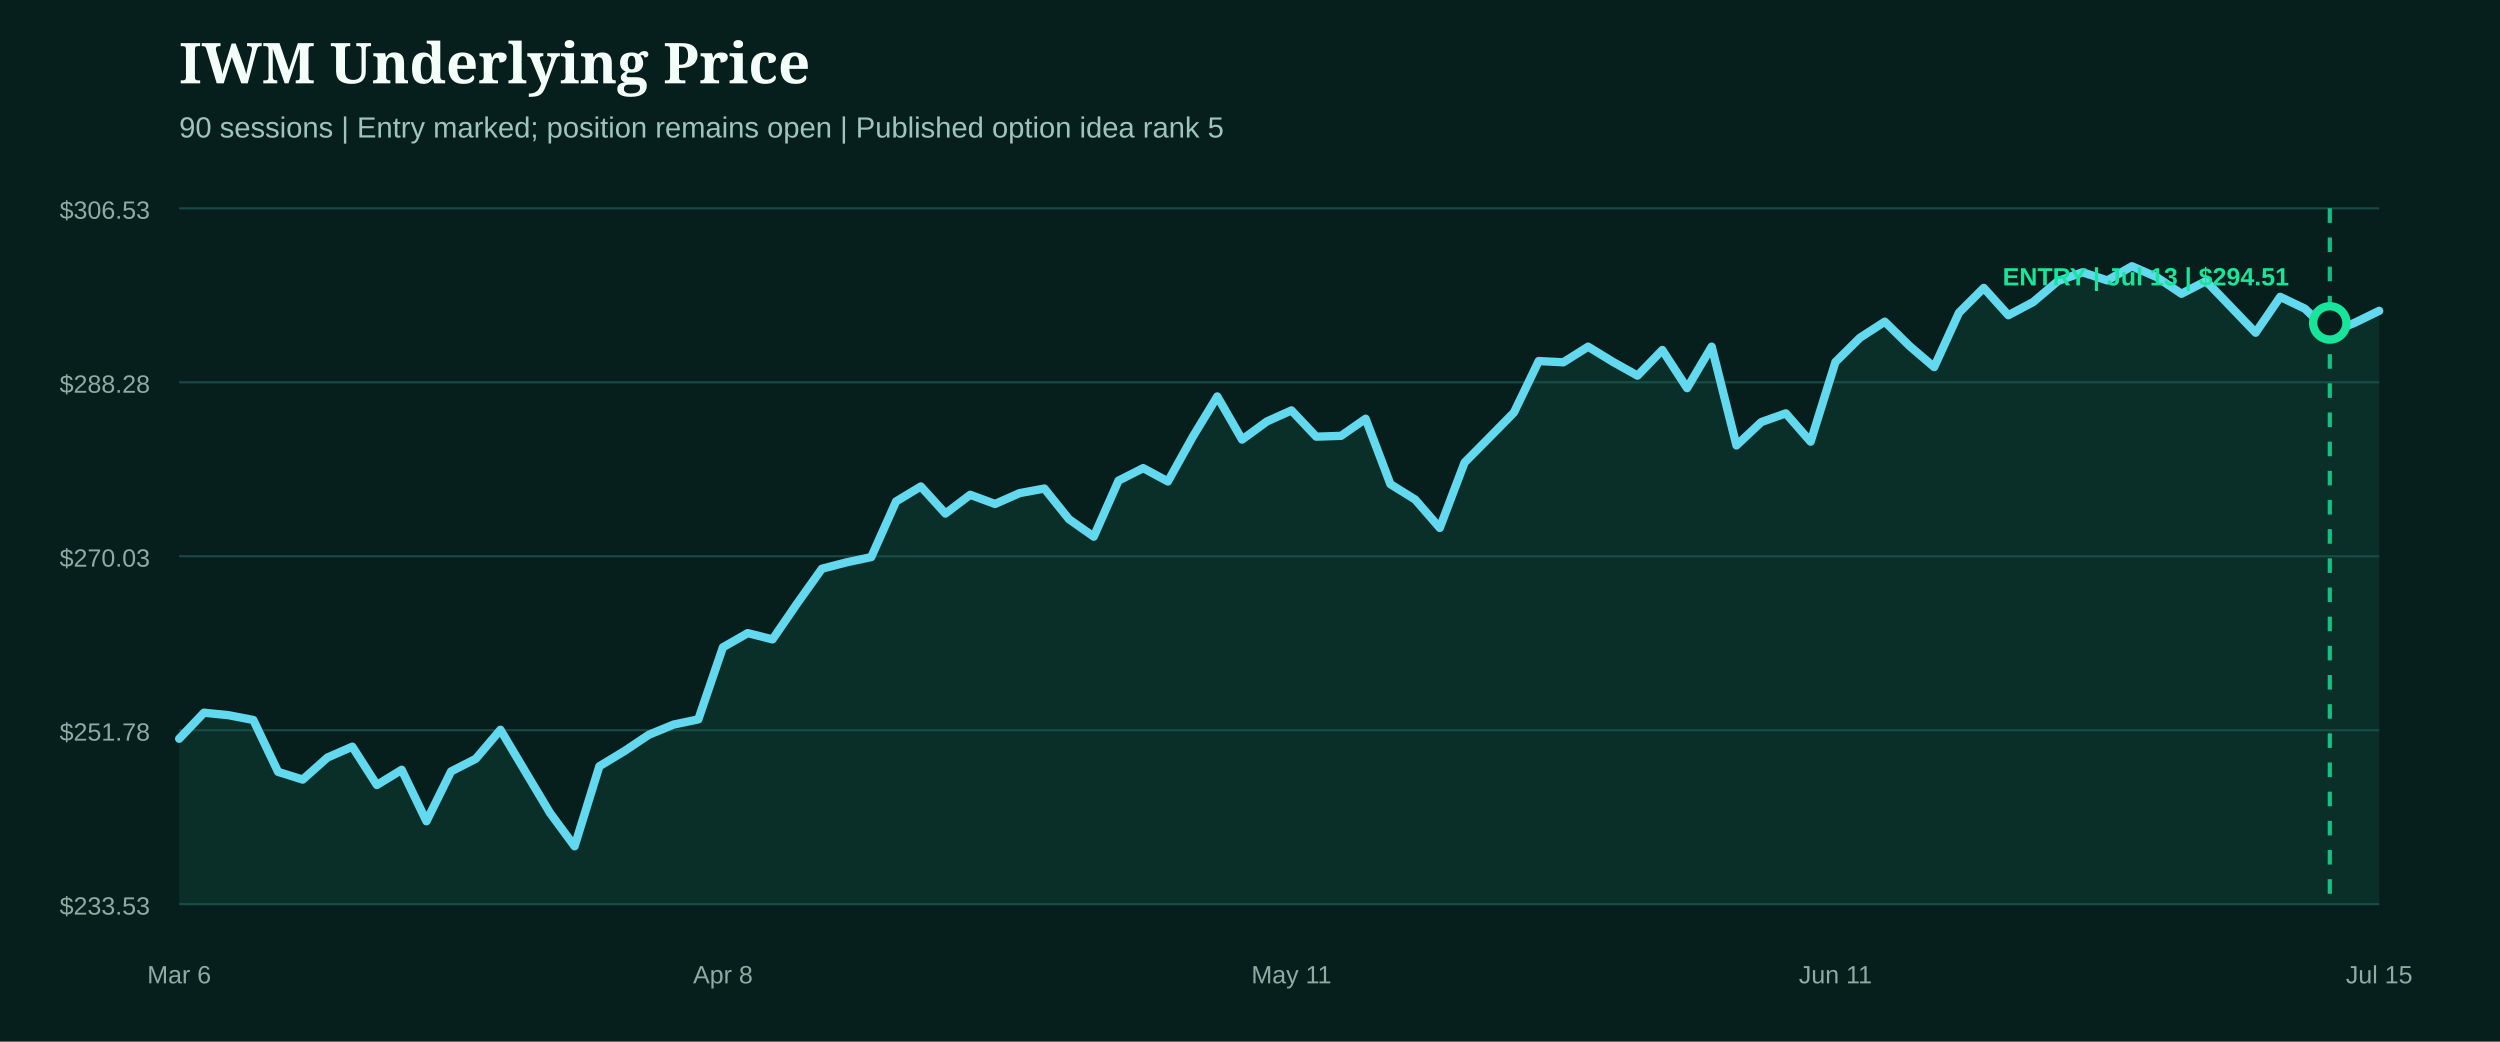
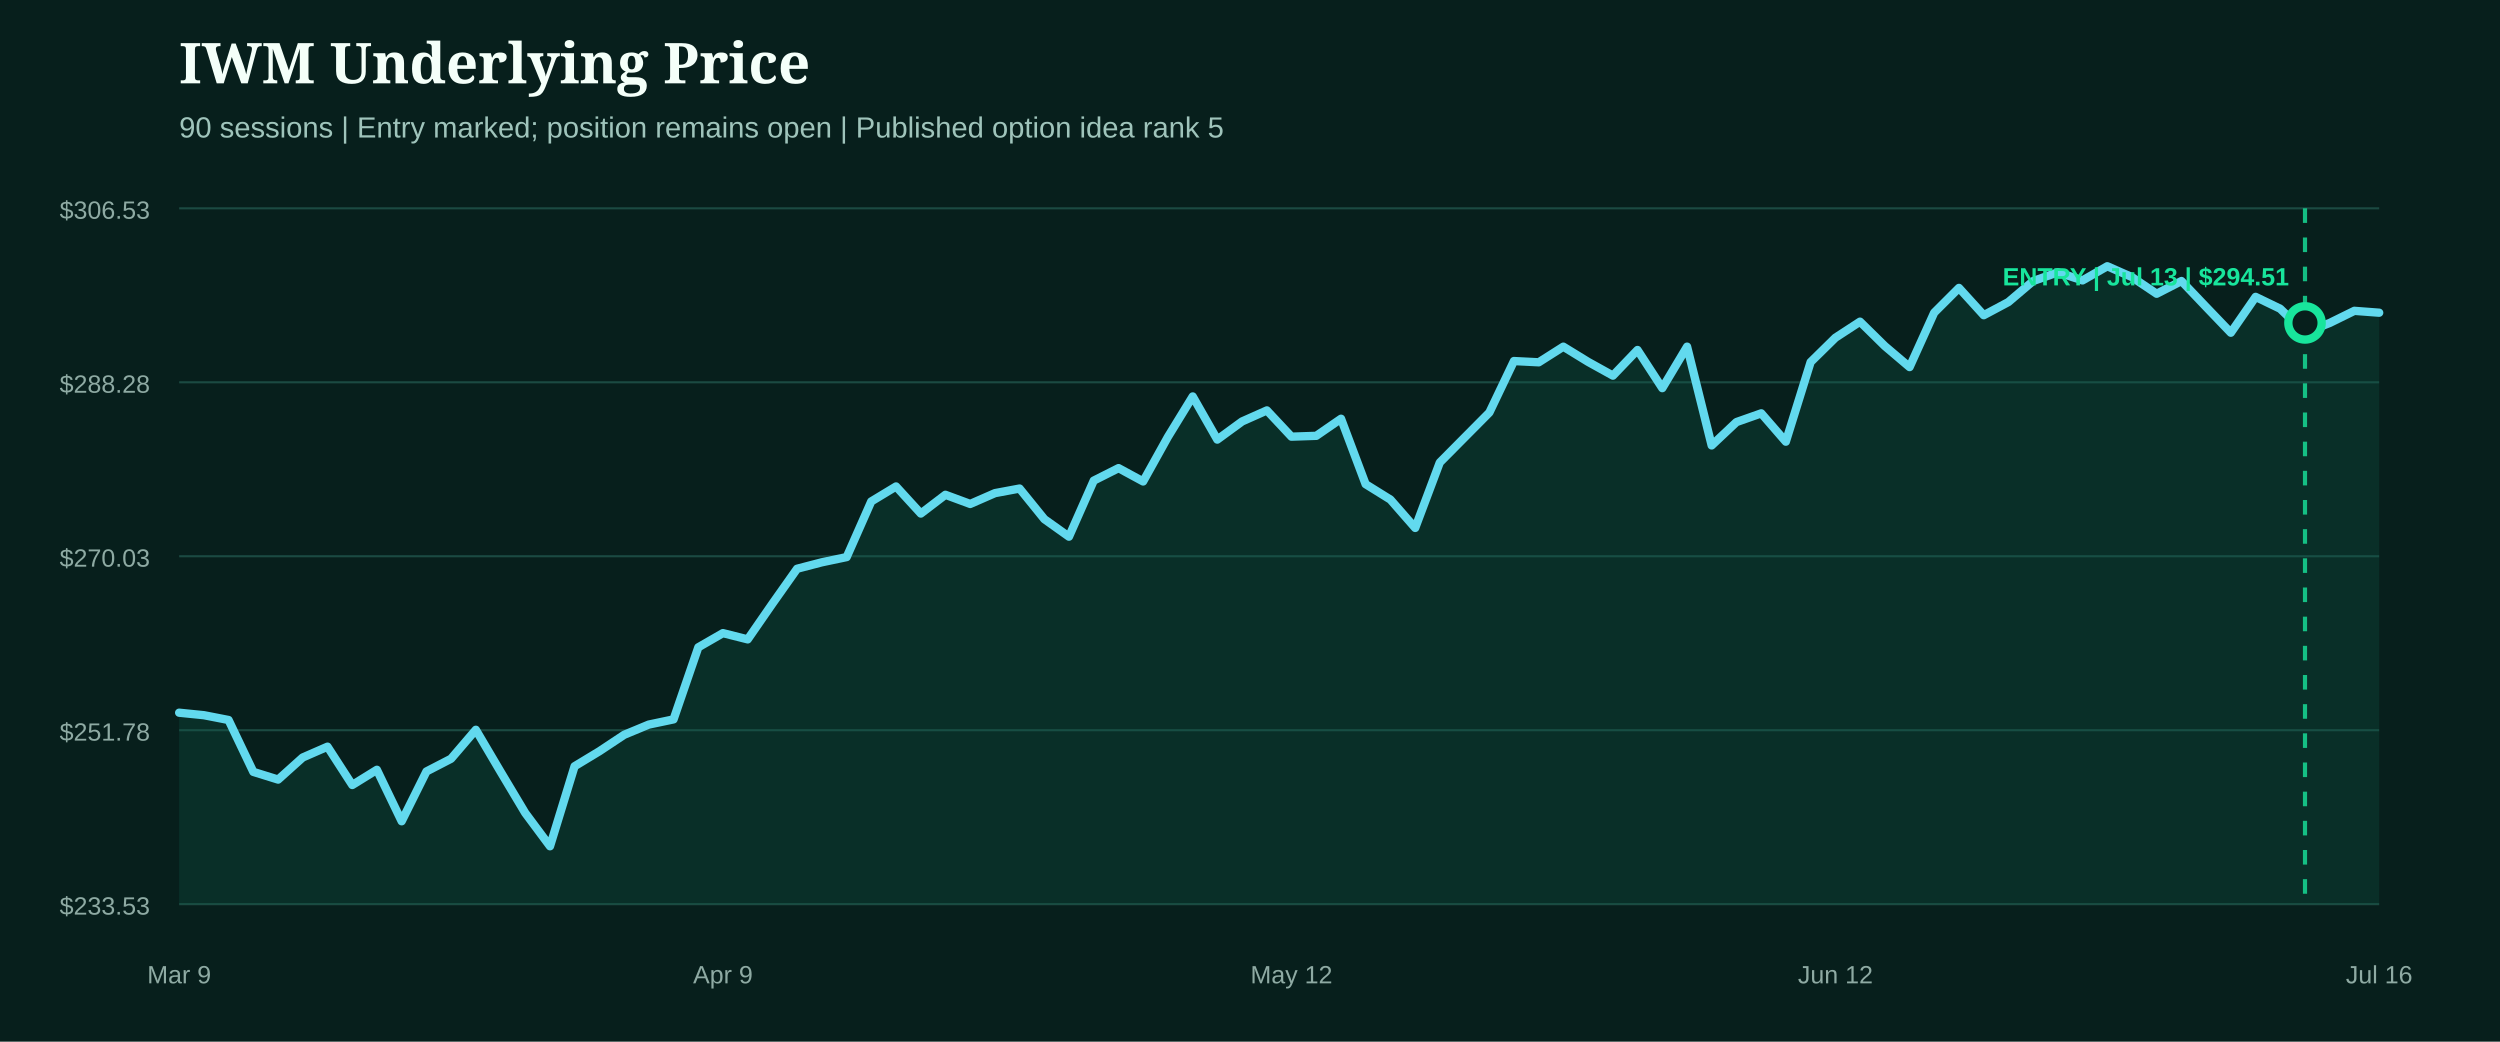
<svg xmlns="http://www.w3.org/2000/svg" width="1200" height="500" viewBox="0 0 1200 500" role="img" aria-label="IWM underlying price from entry">
  <rect width="1200" height="500" fill="#071f1c" />
  <style>.head{fill:#f4fff9;font:800 27px Georgia,serif}.sub{fill:#9fc4bb;font:14px Arial,sans-serif}.axis{fill:#8eaaa3;font:12px Arial,sans-serif}.marker{font:800 12px Arial,sans-serif}</style>
  <text x="86" y="40" class="head">IWM Underlying Price</text>
  <text x="86" y="66" class="sub">90 sessions | Entry marked; position remains open | Published option idea rank 5</text>
  <line x1="86" x2="1142" y1="100.0" y2="100.0" stroke="#1b4a42" stroke-width="1" />
  <text x="72" y="105.0" text-anchor="end" class="axis">$306.53</text>
  <line x1="86" x2="1142" y1="183.5" y2="183.5" stroke="#1b4a42" stroke-width="1" />
  <text x="72" y="188.5" text-anchor="end" class="axis">$288.28</text>
  <line x1="86" x2="1142" y1="267.0" y2="267.0" stroke="#1b4a42" stroke-width="1" />
  <text x="72" y="272.0" text-anchor="end" class="axis">$270.03</text>
  <line x1="86" x2="1142" y1="350.5" y2="350.5" stroke="#1b4a42" stroke-width="1" />
  <text x="72" y="355.5" text-anchor="end" class="axis">$251.78</text>
  <line x1="86" x2="1142" y1="434.0" y2="434.0" stroke="#1b4a42" stroke-width="1" />
  <text x="72" y="439.0" text-anchor="end" class="axis">$233.53</text>
-   <path d="M86.0,354.6 L97.9,342.1 L109.7,343.3 L121.6,345.6 L133.5,370.5 L145.3,374.2 L157.2,363.6 L169.1,358.4 L180.9,376.8 L192.8,369.5 L204.7,394.2 L216.5,370.3 L228.4,364.2 L240.2,350.3 L252.1,370.3 L264.0,390.2 L275.8,406.2 L287.7,367.8 L299.6,360.6 L311.4,352.7 L323.3,347.8 L335.2,345.3 L347.0,310.7 L358.9,303.9 L370.8,306.9 L382.6,289.7 L394.5,273.0 L406.4,269.9 L418.2,267.4 L430.1,240.7 L442.0,233.5 L453.8,246.5 L465.7,237.5 L477.6,241.9 L489.4,236.7 L501.3,234.5 L513.1,249.2 L525.0,257.6 L536.9,230.7 L548.7,224.7 L560.6,231.1 L572.5,209.7 L584.3,190.3 L596.2,211.0 L608.1,202.3 L619.9,197.0 L631.8,209.6 L643.7,209.2 L655.5,201.0 L667.4,232.4 L679.3,239.8 L691.1,253.4 L703.0,222.0 L714.9,210.0 L726.7,198.0 L738.6,173.3 L750.4,173.9 L762.3,166.4 L774.2,173.7 L786.0,180.3 L797.9,168.0 L809.8,186.3 L821.6,166.4 L833.5,213.8 L845.4,202.6 L857.2,198.4 L869.1,212.0 L881.0,173.8 L892.8,162.1 L904.7,154.4 L916.6,166.1 L928.4,176.2 L940.3,150.1 L952.2,138.2 L964.0,151.3 L975.9,145.0 L987.8,134.9 L999.6,130.7 L1011.5,134.6 L1023.3,127.8 L1035.2,133.0 L1047.1,141.0 L1058.9,134.9 L1070.8,147.3 L1082.7,159.7 L1094.5,142.5 L1106.4,148.2 L1118.3,159.7 L1130.1,155.0 L1142.0,149.2 L1142.0,434.0 L86.0,434.0 Z" fill="#0f5949" opacity="0.28" />
-   <path d="M86.0,354.6 L97.9,342.1 L109.7,343.3 L121.6,345.6 L133.5,370.5 L145.3,374.2 L157.2,363.6 L169.1,358.4 L180.9,376.8 L192.8,369.5 L204.7,394.2 L216.5,370.3 L228.4,364.2 L240.2,350.3 L252.1,370.3 L264.0,390.2 L275.8,406.2 L287.7,367.8 L299.6,360.6 L311.4,352.7 L323.3,347.8 L335.2,345.3 L347.0,310.7 L358.9,303.9 L370.8,306.9 L382.6,289.7 L394.5,273.0 L406.4,269.9 L418.2,267.4 L430.1,240.7 L442.0,233.5 L453.8,246.5 L465.7,237.5 L477.6,241.9 L489.4,236.7 L501.3,234.5 L513.1,249.2 L525.0,257.6 L536.9,230.7 L548.7,224.7 L560.6,231.1 L572.5,209.7 L584.3,190.3 L596.2,211.0 L608.1,202.3 L619.9,197.0 L631.8,209.6 L643.7,209.2 L655.5,201.0 L667.4,232.4 L679.3,239.8 L691.1,253.4 L703.0,222.0 L714.9,210.0 L726.7,198.0 L738.6,173.3 L750.4,173.9 L762.3,166.4 L774.2,173.7 L786.0,180.3 L797.9,168.0 L809.8,186.3 L821.6,166.4 L833.5,213.8 L845.4,202.6 L857.2,198.4 L869.1,212.0 L881.0,173.8 L892.8,162.1 L904.7,154.4 L916.6,166.1 L928.4,176.2 L940.3,150.1 L952.2,138.2 L964.0,151.3 L975.9,145.0 L987.8,134.9 L999.6,130.7 L1011.5,134.6 L1023.3,127.8 L1035.2,133.0 L1047.1,141.0 L1058.9,134.9 L1070.8,147.3 L1082.7,159.7 L1094.5,142.5 L1106.4,148.2 L1118.3,159.7 L1130.1,155.0 L1142.0,149.2" fill="none" stroke="#62d9ee" stroke-width="4" stroke-linecap="round" stroke-linejoin="round" />
+   <path d="M86.0,342.1 L97.9,343.3 L109.7,345.6 L121.6,370.5 L133.5,374.2 L145.3,363.6 L157.2,358.4 L169.1,376.8 L180.9,369.5 L192.8,394.2 L204.7,370.3 L216.5,364.2 L228.4,350.3 L240.2,370.3 L252.1,390.2 L264.0,406.2 L275.8,367.8 L287.7,360.6 L299.6,352.7 L311.4,347.8 L323.3,345.3 L335.2,310.7 L347.0,303.9 L358.9,306.9 L370.8,289.7 L382.6,273.0 L394.5,269.9 L406.4,267.4 L418.2,240.7 L430.1,233.5 L442.0,246.5 L453.8,237.5 L465.7,241.9 L477.6,236.7 L489.4,234.5 L501.3,249.2 L513.1,257.6 L525.0,230.7 L536.9,224.7 L548.7,231.1 L560.6,209.7 L572.5,190.3 L584.3,211.0 L596.2,202.3 L608.1,197.0 L619.9,209.6 L631.8,209.2 L643.7,201.0 L655.5,232.4 L667.4,239.8 L679.3,253.4 L691.1,222.0 L703.0,210.0 L714.9,198.0 L726.7,173.3 L738.6,173.9 L750.4,166.4 L762.3,173.7 L774.2,180.3 L786.0,168.0 L797.9,186.3 L809.8,166.4 L821.6,213.8 L833.5,202.6 L845.4,198.4 L857.2,212.0 L869.1,173.8 L881.0,162.1 L892.8,154.4 L904.7,166.1 L916.6,176.2 L928.4,150.1 L940.3,138.2 L952.2,151.3 L964.0,145.0 L975.9,134.9 L987.8,130.7 L999.6,134.6 L1011.5,127.8 L1023.3,133.0 L1035.2,141.0 L1047.1,134.9 L1058.9,147.3 L1070.8,159.7 L1082.7,142.5 L1094.5,148.2 L1106.4,159.7 L1118.3,155.0 L1130.1,149.2 L1142.0,150.1 L1142.0,434.0 L86.0,434.0 Z" fill="#0f5949" opacity="0.28" />
+   <path d="M86.0,342.1 L97.9,343.3 L109.7,345.6 L121.6,370.5 L133.5,374.2 L145.3,363.6 L157.2,358.4 L169.1,376.8 L180.9,369.5 L192.8,394.2 L204.7,370.3 L216.5,364.2 L228.4,350.3 L240.2,370.3 L252.1,390.2 L264.0,406.2 L275.8,367.8 L287.7,360.6 L299.6,352.7 L311.4,347.8 L323.3,345.3 L335.2,310.7 L347.0,303.9 L358.9,306.9 L370.8,289.7 L382.6,273.0 L394.5,269.9 L406.4,267.4 L418.2,240.7 L430.1,233.5 L442.0,246.5 L453.8,237.5 L465.7,241.9 L477.6,236.7 L489.4,234.5 L501.3,249.2 L513.1,257.6 L525.0,230.7 L536.9,224.7 L548.7,231.1 L560.6,209.7 L572.5,190.3 L584.3,211.0 L596.2,202.3 L608.1,197.0 L619.9,209.6 L631.8,209.2 L643.7,201.0 L655.5,232.4 L667.4,239.8 L679.3,253.4 L691.1,222.0 L703.0,210.0 L714.9,198.0 L726.7,173.3 L738.6,173.9 L750.4,166.4 L762.3,173.7 L774.2,180.3 L786.0,168.0 L797.9,186.3 L809.8,166.4 L821.6,213.8 L833.5,202.6 L845.4,198.4 L857.2,212.0 L869.1,173.8 L881.0,162.1 L892.8,154.4 L904.7,166.1 L916.6,176.2 L928.4,150.1 L940.3,138.2 L952.2,151.3 L964.0,145.0 L975.9,134.9 L987.8,130.7 L999.6,134.6 L1011.5,127.8 L1023.3,133.0 L1035.2,141.0 L1047.1,134.9 L1058.9,147.3 L1070.8,159.7 L1082.7,142.5 L1094.5,148.2 L1106.4,159.7 L1118.3,155.0 L1130.1,149.2 L1142.0,150.1" fill="none" stroke="#62d9ee" stroke-width="4" stroke-linecap="round" stroke-linejoin="round" />
  <g>
-     <line x1="1118.3" x2="1118.3" y1="100" y2="434" stroke="#18e59c" stroke-width="2" stroke-dasharray="7 7" opacity="0.8" />
-     <circle cx="1118.3" cy="155.0" r="8" fill="#071f1c" stroke="#18e59c" stroke-width="4" />
+     <line x1="1106.4" x2="1106.4" y1="100" y2="434" stroke="#18e59c" stroke-width="2" stroke-dasharray="7 7" opacity="0.8" />
+     <circle cx="1106.4" cy="155.0" r="8" fill="#071f1c" stroke="#18e59c" stroke-width="4" />
    <text x="1030.0" y="137.0" text-anchor="middle" class="marker" fill="#18e59c">ENTRY | Jul 13 | $294.51</text>
  </g>
-   <text x="86.0" y="472" text-anchor="middle" class="axis">Mar 6</text>
-   <text x="347.0" y="472" text-anchor="middle" class="axis">Apr 8</text>
-   <text x="619.9" y="472" text-anchor="middle" class="axis">May 11</text>
-   <text x="881.0" y="472" text-anchor="middle" class="axis">Jun 11</text>
-   <text x="1142.0" y="472" text-anchor="middle" class="axis">Jul 15</text>
+   <text x="86.0" y="472" text-anchor="middle" class="axis">Mar 9</text>
+   <text x="347.0" y="472" text-anchor="middle" class="axis">Apr 9</text>
+   <text x="619.9" y="472" text-anchor="middle" class="axis">May 12</text>
+   <text x="881.0" y="472" text-anchor="middle" class="axis">Jun 12</text>
+   <text x="1142.0" y="472" text-anchor="middle" class="axis">Jul 16</text>
</svg>
